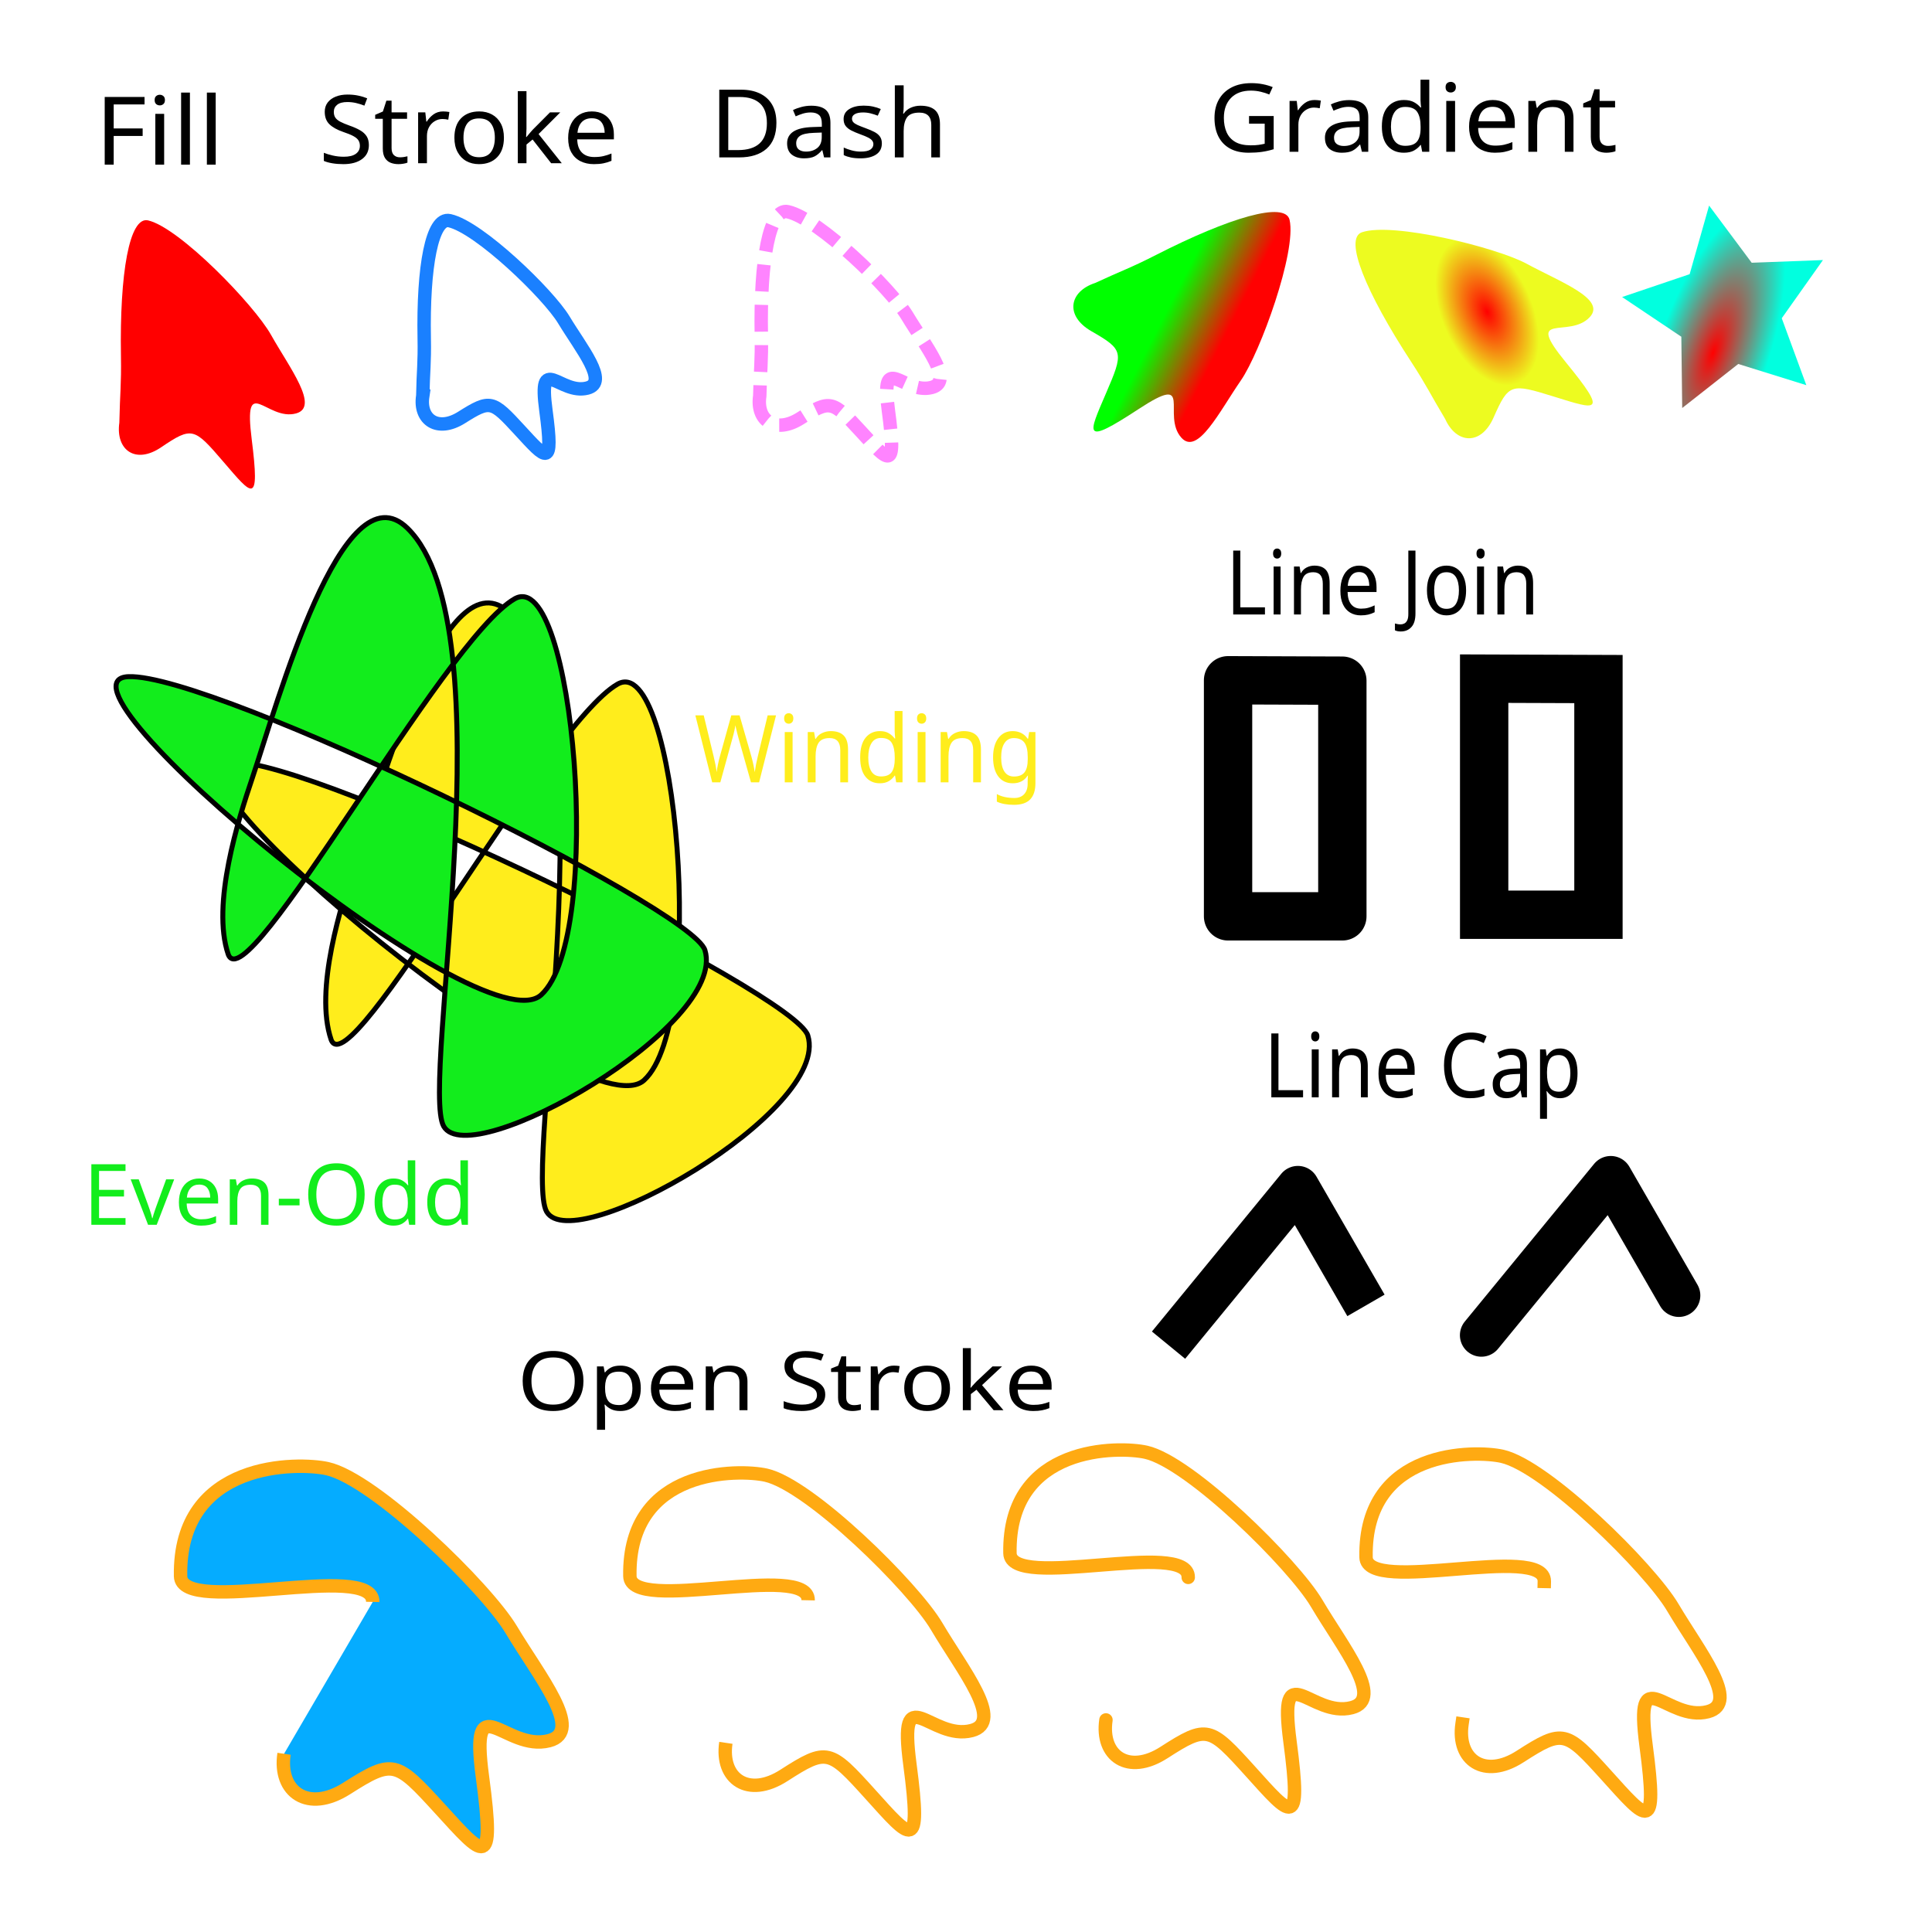
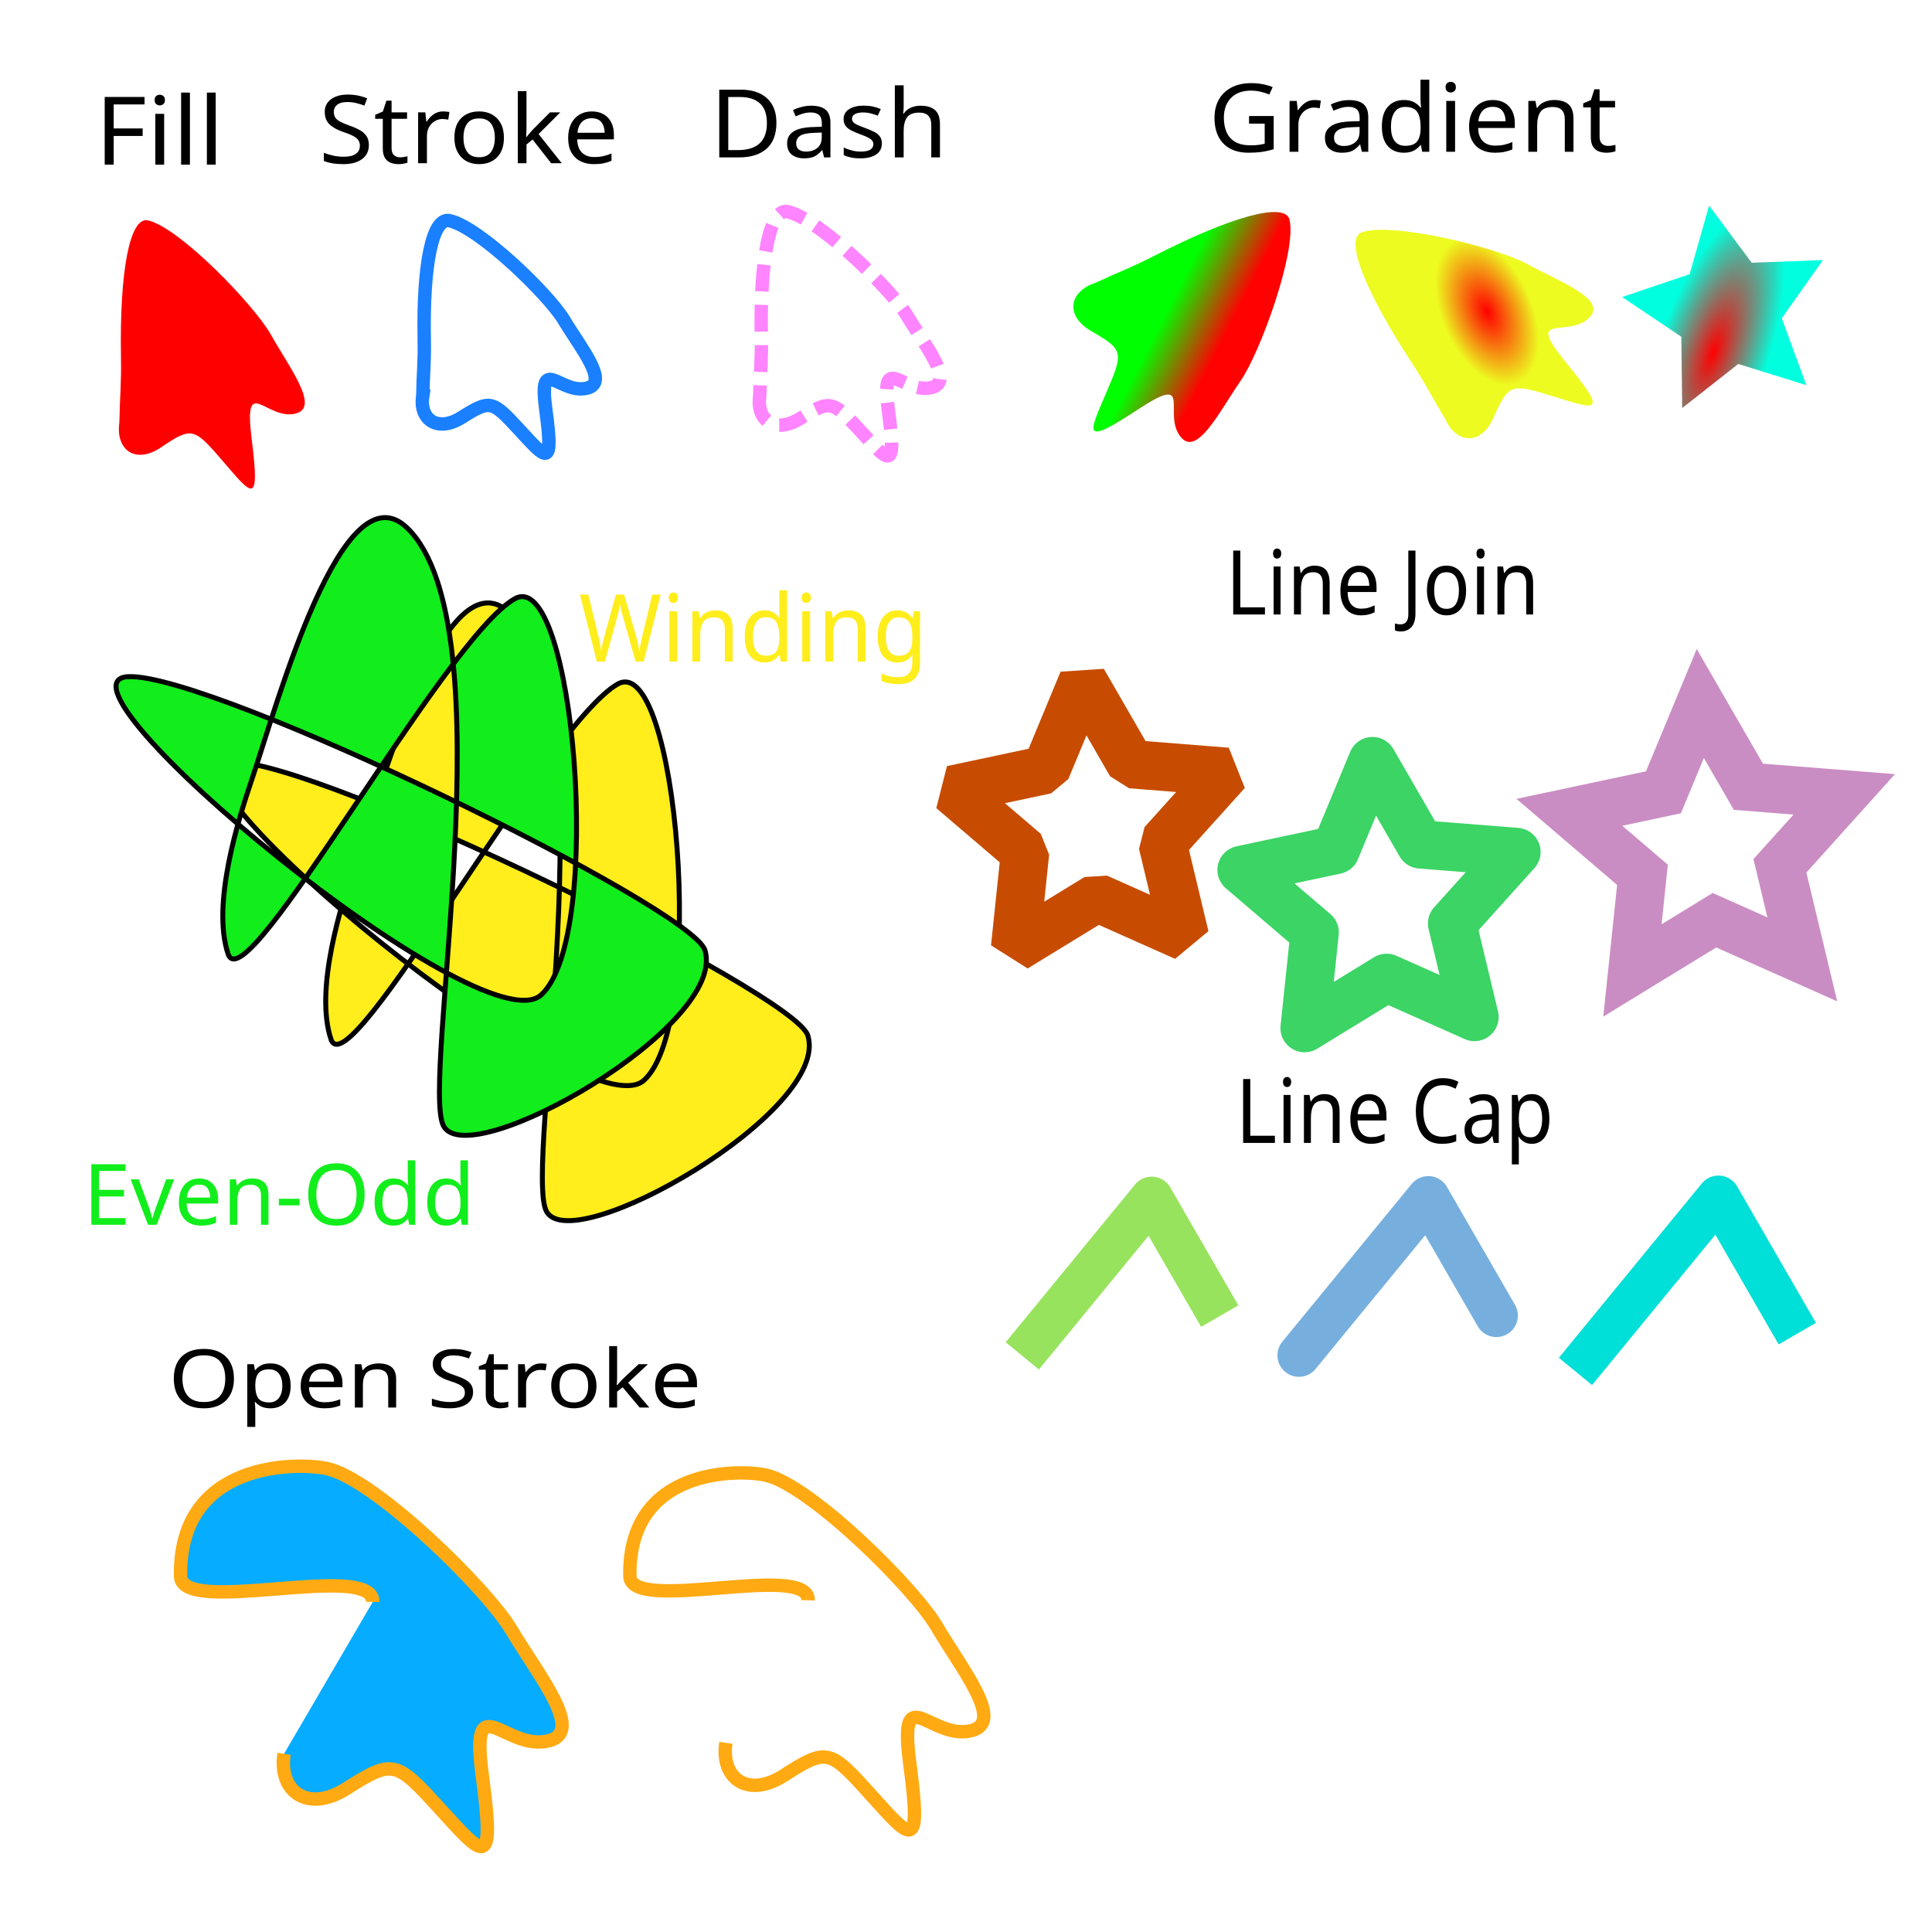
<svg xmlns="http://www.w3.org/2000/svg" xmlns:xlink="http://www.w3.org/1999/xlink" width="720" height="720" id="svg2" version="1.1">
  <defs id="defs4">
    <linearGradient id="linearGradient52990">
      <stop style="stop-color:#ff0000;stop-opacity:1;" offset="0" id="stop52986" />
      <stop style="stop-color:#00ffdf;stop-opacity:1;" offset="1" id="stop52988" />
    </linearGradient>
    <linearGradient id="linearGradient7798">
      <stop style="stop-color:#ff0000;stop-opacity:1;" offset="0" id="stop7794" />
      <stop style="stop-color:#edfb20;stop-opacity:1;" offset="1" id="stop7796" />
    </linearGradient>
    <linearGradient id="linearGradient7752">
      <stop style="stop-color:#00ff00;stop-opacity:1;" offset="0" id="stop7748" />
      <stop style="stop-color:#ff0101;stop-opacity:1;" offset="1" id="stop7750" />
    </linearGradient>
    <linearGradient xlink:href="#linearGradient7752" id="linearGradient7754" x1="139.141" y1="117.192" x2="158.145" y2="102.993" gradientUnits="userSpaceOnUse" gradientTransform="rotate(63.91272,299.7238,352.4885)" />
    <radialGradient xlink:href="#linearGradient7798" id="radialGradient7792" cx="271" cy="123" fx="271" fy="123" r="34.646" gradientTransform="matrix(0.4452905,-0.1941754,0.3344088,0.7668791,392.3889,74.5025)" gradientUnits="userSpaceOnUse" />
    <radialGradient xlink:href="#linearGradient52990" id="radialGradient52994" cx="611.565" cy="105.164" fx="611.565" fy="105.164" r="37.425" gradientTransform="matrix(0.5189548,0.1794075,-0.4950902,1.432099,346.2563,-155.0257)" gradientUnits="userSpaceOnUse" />
  </defs>
  <g id="layer1">
    <path style="mix-blend-mode:normal;fill:#ffed1c;fill-opacity:1;fill-rule:nonzero;stroke:#000000;stroke-width:1.852;stroke-linecap:butt;stroke-linejoin:miter;stroke-miterlimit:4;stroke-dasharray:none;stroke-opacity:1" d="m 123.411,387.484 c 6.89,18.282 80.191,-117.344 106.725,-132.52 22.126,-12.655 33.707,125.91 9.889,147.603 C 217.895,422.723 52.019,285.265 86.233,283.967 c 31.847,-1.208 209.844,85.827 214.818,101.921 8.696,28.143 -87.455,83.163 -97.352,65.639 -8.879,-15.722 24.294,-185.882 -13.491,-222.871 -24.233,-23.722 -48.539,65.6 -57.987,93.565 -4.909,14.53 -15.186,46.584 -8.81,65.263 z" id="path2985-4-1-8" />
    <path style="mix-blend-mode:normal;fill:#12ed1c;fill-opacity:1;fill-rule:evenodd;stroke:#000000;stroke-width:1.852;stroke-linecap:butt;stroke-linejoin:miter;stroke-miterlimit:4;stroke-dasharray:none;stroke-opacity:1" d="m 85.062,355.685 c 6.89,18.282 80.191,-117.344 106.725,-132.52 22.126,-12.655 33.707,125.91 9.889,147.603 -22.13,20.156 -188.006,-117.302 -153.792,-118.6 31.847,-1.208 209.844,85.827 214.818,101.921 8.696,28.143 -87.455,83.163 -97.352,65.639 -8.879,-15.722 24.294,-185.882 -13.491,-222.871 -24.233,-23.722 -48.539,65.6 -57.987,93.565 -4.909,14.53 -15.186,46.584 -8.81,65.263 z" id="path2985-4-1" />
    <path style="fill:#ff0000;fill-opacity:1;stroke:none;stroke-width:2.6;stroke-linecap:butt;stroke-linejoin:miter;stroke-miterlimit:4;stroke-dasharray:none;stroke-opacity:1" d="m 44.476,157.528 c -1.432,10.176 6.014,15.627 15.553,9.178 11.577,-7.827 12.308,-7.34 23.184,5.338 10.877,12.679 13.739,16.683 10.59,-8.341 -3.148,-25.024 5.6,-6.629 16.548,-9.637 8.843,-2.429 -2.482,-17.035 -9.381,-29.321 -6.225,-11.085 -33.949,-39.815 -45.752,-42.603 -7.014,-1.657 -10.668,19.719 -10.143,50.502 0.183,10.764 -0.38,13.961 -0.6,24.883 z" id="path2985-4-1-2" />
    <path style="fill:url(#linearGradient7754);fill-opacity:1;stroke:#000000;stroke-width:0;stroke-linecap:butt;stroke-linejoin:miter;stroke-miterlimit:4;stroke-dasharray:none;stroke-opacity:1" d="m 408.159,105.443 c -9.769,3.189 -11.39,12.273 -1.404,18.004 12.12,6.956 12.005,7.826 5.4,23.17 -6.604,15.344 -8.942,19.675 12.149,5.843 21.09,-13.832 8.416,2.114 15.932,10.625 6.071,6.874 14.208,-9.72 22.208,-21.319 7.219,-10.465 20.831,-47.999 18.144,-59.825 -1.597,-7.028 -22.401,-0.91 -49.818,13.098 -9.587,4.898 -12.706,5.798 -22.612,10.404 z" id="path2985-4-1-2-5" />
    <path style="fill:url(#radialGradient7792);fill-opacity:1;stroke:#000000;stroke-width:0;stroke-linecap:butt;stroke-linejoin:miter;stroke-miterlimit:4;stroke-dasharray:none;stroke-opacity:1" d="m 538.556,156.111 c 4.2,9.378 13.405,10.034 18.052,-0.501 5.64,-12.786 6.518,-12.763 22.472,-7.812 15.954,4.951 20.508,6.819 4.531,-12.697 -15.977,-19.516 1.216,-8.592 8.887,-16.962 6.196,-6.761 -11.163,-13.104 -23.54,-19.839 -11.167,-6.076 -49.926,-15.657 -61.404,-11.74 -6.821,2.328 1.455,22.372 18.274,48.16 5.881,9.018 7.105,12.024 12.728,21.39 z" id="path2985-4-1-2-5-0" />
    <path style="fill:none;fill-opacity:1;stroke:#1a80ff;stroke-width:5;stroke-linecap:butt;stroke-linejoin:miter;stroke-miterlimit:4;stroke-dasharray:none;stroke-opacity:1" d="m 157.542,147.628 c -1.332,8.826 5.597,13.555 14.474,7.961 10.774,-6.789 11.454,-6.367 21.576,4.631 10.122,10.998 12.786,14.471 9.856,-7.235 -2.93,-21.706 5.211,-5.75 15.4,-8.359 8.23,-2.107 -2.31,-14.776 -8.73,-25.433 -5.793,-9.615 -31.594,-34.536 -42.579,-36.954 -6.528,-1.437 -9.928,17.104 -9.44,43.806 0.171,9.337 -0.353,12.11 -0.558,21.583 z" id="path2985-4-1-2-3" />
    <path style="fill:#05acff;fill-opacity:1;stroke:#ffaa12;stroke-width:5;stroke-linecap:butt;stroke-linejoin:round;stroke-miterlimit:4;stroke-dasharray:none;stroke-opacity:1" d="m 105.857,653.586 c -2.147,14.345 9.017,22.03 23.318,12.938 17.357,-11.034 18.453,-10.348 34.76,7.526 16.307,17.874 20.599,23.518 15.878,-11.759 -4.721,-35.277 8.396,-9.345 24.81,-13.585 13.258,-3.425 -3.721,-24.014 -14.065,-41.334 -9.332,-15.627 -50.899,-56.129 -68.595,-60.058 -10.516,-2.335 -55.459,-3.312 -54.672,40.084 0.275,15.175 71.951,-5.802 71.621,9.594" id="path2985-4-1-2-3-9" />
    <path style="fill:none;fill-opacity:1;stroke:#ffaa12;stroke-width:5;stroke-linecap:butt;stroke-linejoin:round;stroke-miterlimit:4;stroke-dasharray:none;stroke-opacity:1;paint-order:stroke fill markers" d="m 270.51,649.503 c -1.991,13.465 8.364,20.678 21.63,12.145 16.101,-10.357 17.117,-9.713 32.244,7.064 15.127,16.777 19.108,22.076 14.729,-11.038 -4.379,-33.113 7.788,-8.772 23.015,-12.752 12.299,-3.215 -3.452,-22.541 -13.047,-38.799 -8.657,-14.668 -47.215,-52.686 -63.631,-56.375 -9.755,-2.192 -51.445,-3.109 -50.715,37.625 0.255,14.244 66.744,-5.447 66.438,9.006" id="path2985-4-1-2-3-9-1-3" />
-     <path style="fill:none;fill-opacity:1;stroke:#ffaa12;stroke-width:5;stroke-linecap:round;stroke-linejoin:round;stroke-miterlimit:4;stroke-dasharray:none;stroke-opacity:1;paint-order:stroke fill markers" d="m 412.154,640.97 c -1.991,13.465 8.364,20.678 21.63,12.145 16.101,-10.357 17.117,-9.713 32.244,7.064 15.127,16.777 19.108,22.076 14.729,-11.038 -4.379,-33.113 7.788,-8.772 23.015,-12.752 12.299,-3.215 -3.452,-22.541 -13.047,-38.799 -8.657,-14.668 -47.215,-52.686 -63.631,-56.375 -9.755,-2.192 -51.445,-3.109 -50.715,37.625 0.255,14.244 66.744,-5.447 66.438,9.006" id="path2985-4-1-2-3-9-1-4" />
-     <path style="fill:none;fill-opacity:1;stroke:#ffaa12;stroke-width:5;stroke-linecap:square;stroke-linejoin:round;stroke-miterlimit:4;stroke-dasharray:none;stroke-opacity:1;paint-order:stroke fill markers" d="m 544.858,642.473 c -1.991,13.465 8.364,20.678 21.63,12.145 16.101,-10.357 17.117,-9.713 32.245,7.064 15.127,16.777 19.108,22.076 14.729,-11.038 -4.379,-33.113 7.788,-8.772 23.015,-12.752 12.299,-3.215 -3.452,-22.541 -13.047,-38.799 -8.657,-14.668 -47.216,-52.686 -63.631,-56.375 -9.755,-2.192 -51.445,-3.109 -50.715,37.625 0.255,14.244 66.744,-5.447 66.438,9.006" id="path2985-4-1-2-3-9-1-2" />
-     <path style="fill:none;stroke:#000000;stroke-width:18.013;stroke-linecap:round;stroke-linejoin:round;stroke-miterlimit:4;stroke-dasharray:none;stroke-opacity:1" d="m 457.662,253.515 v 87.981 h 42.593 v -87.83 z" id="path851" />
-     <path style="fill:none;stroke:#000000;stroke-width:18.013;stroke-linecap:round;stroke-linejoin:miter;stroke-miterlimit:4;stroke-dasharray:none;stroke-opacity:1" d="m 553.103,252.912 v 87.981 h 42.593 v -87.83 z" id="path851-6" />
-     <path style="fill:none;stroke:#000000;stroke-width:16.021;stroke-linecap:butt;stroke-linejoin:round;stroke-miterlimit:4;stroke-dasharray:none;stroke-opacity:1" d="m 435.479,501.295 48.206,-58.783 25.371,43.964" id="path888" />
-     <path style="fill:none;stroke:#000000;stroke-width:16.021;stroke-linecap:round;stroke-linejoin:round;stroke-miterlimit:4;stroke-dasharray:none;stroke-opacity:1" d="m 552.075,497.594 48.206,-58.783 25.371,43.964" id="path888-3" />
+     <path style="fill:none;stroke:#98e35e;stroke-width:16.021;stroke-linecap:butt;stroke-linejoin:round;stroke-miterlimit:4;stroke-dasharray:none;stroke-opacity:1" d="m 380.979,505.295 48.206,-58.783 25.371,43.964" id="path888" />
+     <path style="fill:none;stroke:#76afde;stroke-width:16.021;stroke-linecap:round;stroke-linejoin:round;stroke-miterlimit:4;stroke-dasharray:none;stroke-opacity:1" d="m 484.075,505.094 48.206,-58.783 25.371,43.964" id="path888-3" />
+     <path style="fill:none;stroke:#00dfd8;stroke-width:16.021;stroke-linecap:square;stroke-linejoin:round;stroke-miterlimit:4;stroke-dasharray:none;stroke-opacity:1" d="m 592.211,504.891 48.206,-58.783 25.371,43.964" id="path888-3-1" />
    <path style="fill:none;fill-opacity:1;stroke:#ff84ff;stroke-width:5;stroke-linecap:butt;stroke-linejoin:miter;stroke-miterlimit:4;stroke-dasharray:10, 5;stroke-dashoffset:0;stroke-opacity:1" d="m 283.14,147.551 c -1.392,9.266 5.847,14.23 15.122,8.358 11.256,-7.127 11.967,-6.684 22.542,4.861 10.575,11.546 13.358,15.192 10.297,-7.596 -3.061,-22.788 5.445,-6.036 16.09,-8.775 8.598,-2.212 -2.413,-15.512 -9.121,-26.7 -6.052,-10.094 -33.009,-36.257 -44.485,-38.796 -6.82,-1.509 -10.372,17.956 -9.862,45.989 0.178,9.802 -0.369,12.713 -0.583,22.659 z" id="path2985-4-1-2-3-93" />
    <text xml:space="preserve" style="font-style:normal;font-weight:normal;font-size:36.271px;line-height:1.25;font-family:sans-serif;fill:#000000;fill-opacity:1;stroke:none;stroke-width:0.907" x="34.51" y="62.972" id="text854" transform="scale(1.026142,0.9745244)">
      <tspan id="tspan852" x="34.51" y="62.972" style="stroke-width:0.907">Fill</tspan>
    </text>
    <text xml:space="preserve" style="font-style:normal;font-weight:normal;font-size:36.271px;line-height:1.25;font-family:sans-serif;fill:#000000;fill-opacity:1;stroke:none;stroke-width:0.907" x="438.854" y="58.044" id="text858" transform="scale(1.026142,0.9745245)">
      <tspan id="tspan856" x="438.854" y="58.044" style="stroke-width:0.907">Gradient</tspan>
    </text>
    <text xml:space="preserve" style="font-style:normal;font-weight:normal;font-size:36.271px;line-height:1.25;font-family:sans-serif;fill:#000000;fill-opacity:1;stroke:none;stroke-width:0.907" x="115.767" y="62.41" id="text862" transform="scale(1.026142,0.9745245)">
      <tspan id="tspan860" x="115.767" y="62.41" style="stroke-width:0.907">Stroke</tspan>
    </text>
    <text xml:space="preserve" style="font-style:normal;font-weight:normal;font-size:36.271px;line-height:1.25;font-family:sans-serif;fill:#000000;fill-opacity:1;stroke:none;stroke-width:0.907" x="257.706" y="60.193" id="text866" transform="scale(1.026142,0.9745245)">
      <tspan id="tspan864" x="257.706" y="60.193" style="stroke-width:0.907">Dash</tspan>
    </text>
    <text xml:space="preserve" style="font-style:normal;font-weight:normal;font-size:31.764px;line-height:1.25;font-family:sans-serif;fill:#12ed1c;fill-opacity:1;stroke:none;stroke-width:0.794" x="30.8" y="458.67" id="text870" transform="scale(1.004868,0.995156)">
      <tspan id="tspan868" x="30.8" y="458.67" style="stroke-width:0.794">Even-Odd</tspan>
    </text>
-     <text xml:space="preserve" style="font-style:normal;font-weight:normal;font-size:34.077px;line-height:1.25;font-family:sans-serif;fill:#ffed1c;fill-opacity:1;stroke:none;stroke-width:0.852" x="265.424" y="284.209" id="text874" transform="scale(0.9748165,1.025834)">
-       <tspan id="tspan872" x="265.424" y="284.209" style="stroke-width:0.852">Winding</tspan>
+     <text xml:space="preserve" style="font-style:normal;font-weight:normal;font-size:34.077px;line-height:1.25;font-family:sans-serif;fill:#ffed1c;fill-opacity:1;stroke:none;stroke-width:0.852" x="221.313" y="240.342" id="text874" transform="scale(0.9748165,1.025834)">
+       <tspan id="tspan872" x="221.313" y="240.342" style="stroke-width:0.852">Winding</tspan>
    </text>
    <text xml:space="preserve" style="font-style:normal;font-weight:normal;font-size:31.314px;line-height:1.25;font-family:sans-serif;fill:#000000;fill-opacity:1;stroke:none;stroke-width:0.783" x="486.319" y="215.06" id="text878" transform="scale(0.9391649,1.064776)">
      <tspan id="tspan876" x="486.319" y="215.06" style="stroke-width:0.783">Line Join</tspan>
    </text>
-     <text xml:space="preserve" style="font-style:normal;font-weight:normal;font-size:31.314px;line-height:1.25;font-family:sans-serif;fill:#000000;fill-opacity:1;stroke:none;stroke-width:0.783" x="501.446" y="384.056" id="text882" transform="scale(0.9391649,1.064776)">
-       <tspan id="tspan880" x="501.446" y="384.056" style="stroke-width:0.783">Line Cap</tspan>
+     <text xml:space="preserve" style="font-style:normal;font-weight:normal;font-size:31.314px;line-height:1.25;font-family:sans-serif;fill:#000000;fill-opacity:1;stroke:none;stroke-width:0.783" x="490.265" y="400.022" id="text882" transform="scale(0.9391649,1.064776)">
+       <tspan id="tspan880" x="490.265" y="400.022" style="stroke-width:0.783">Line Cap</tspan>
    </text>
-     <text xml:space="preserve" style="font-style:normal;font-weight:normal;font-size:32.351px;line-height:1.25;font-family:sans-serif;fill:#000000;fill-opacity:1;stroke:none;stroke-width:0.809" x="181.273" y="558.637" id="text886" transform="scale(1.062983,0.9407485)">
-       <tspan x="181.273" y="558.637" id="tspan888" style="stroke-width:0.809">Open Stroke</tspan>
+     <text xml:space="preserve" style="font-style:normal;font-weight:normal;font-size:32px;line-height:1.25;font-family:sans-serif;fill:#000000;fill-opacity:1;stroke:none;stroke-width:0.809" x="58.975" y="557.574" id="text886" transform="scale(1.062983,0.9407485)">
+       <tspan x="58.975" y="557.574" id="tspan888" style="font-size:32px;stroke-width:0.809">Open Stroke</tspan>
    </text>
    <path style="opacity:0.996;fill:url(#radialGradient52994);fill-opacity:1;stroke:none;stroke-width:5;stroke-linecap:square;stroke-linejoin:bevel;stroke-dasharray:10, 5;stroke-dashoffset:0;paint-order:fill markers stroke" id="path52982" d="m 646.296,117.38 -25.369,-7.902 -20.891,16.419 -0.325,-26.569 -22.071,-14.795 25.168,-8.519 7.251,-25.563 15.879,21.304 26.552,-1.003 -15.354,21.685 z" transform="translate(26.87006,26.16295)" />
+     <path style="opacity:0.996;fill:none;stroke:#3ad464;stroke-width:18.013;stroke-linecap:round;stroke-linejoin:round;stroke-dasharray:none;stroke-opacity:1;paint-order:fill markers stroke" id="path962" d="m 397.5,404 -32.741,-14.574 -30.567,18.709 3.743,-35.642 -27.239,-23.289 35.054,-7.454 13.732,-33.103 17.922,31.035 35.726,2.831 -23.978,26.635 z" transform="translate(152,-25)" />
+     <path style="opacity:0.996;fill:none;stroke:#c74b00;stroke-width:18.013;stroke-linecap:round;stroke-linejoin:bevel;stroke-dasharray:none;stroke-opacity:1;paint-order:fill markers stroke" id="path962-1" d="m 397.5,404 -32.741,-14.574 -30.567,18.709 3.743,-35.642 -27.239,-23.289 35.054,-7.454 13.732,-33.103 17.922,31.035 35.726,2.831 -23.978,26.635 z" transform="translate(44.08707,-54.89159)" />
+     <path style="opacity:0.996;fill:none;stroke:#ca8dc3;stroke-width:18.013;stroke-linecap:round;stroke-linejoin:miter;stroke-miterlimit:4;stroke-dasharray:none;stroke-opacity:1;paint-order:fill markers stroke" id="path962-1-2" d="m 397.5,404 -32.741,-14.574 -30.567,18.709 3.743,-35.642 -27.239,-23.289 35.054,-7.454 13.732,-33.103 17.922,31.035 35.726,2.831 -23.978,26.635 z" transform="translate(274.1667,-46.48034)" />
  </g>
</svg>
